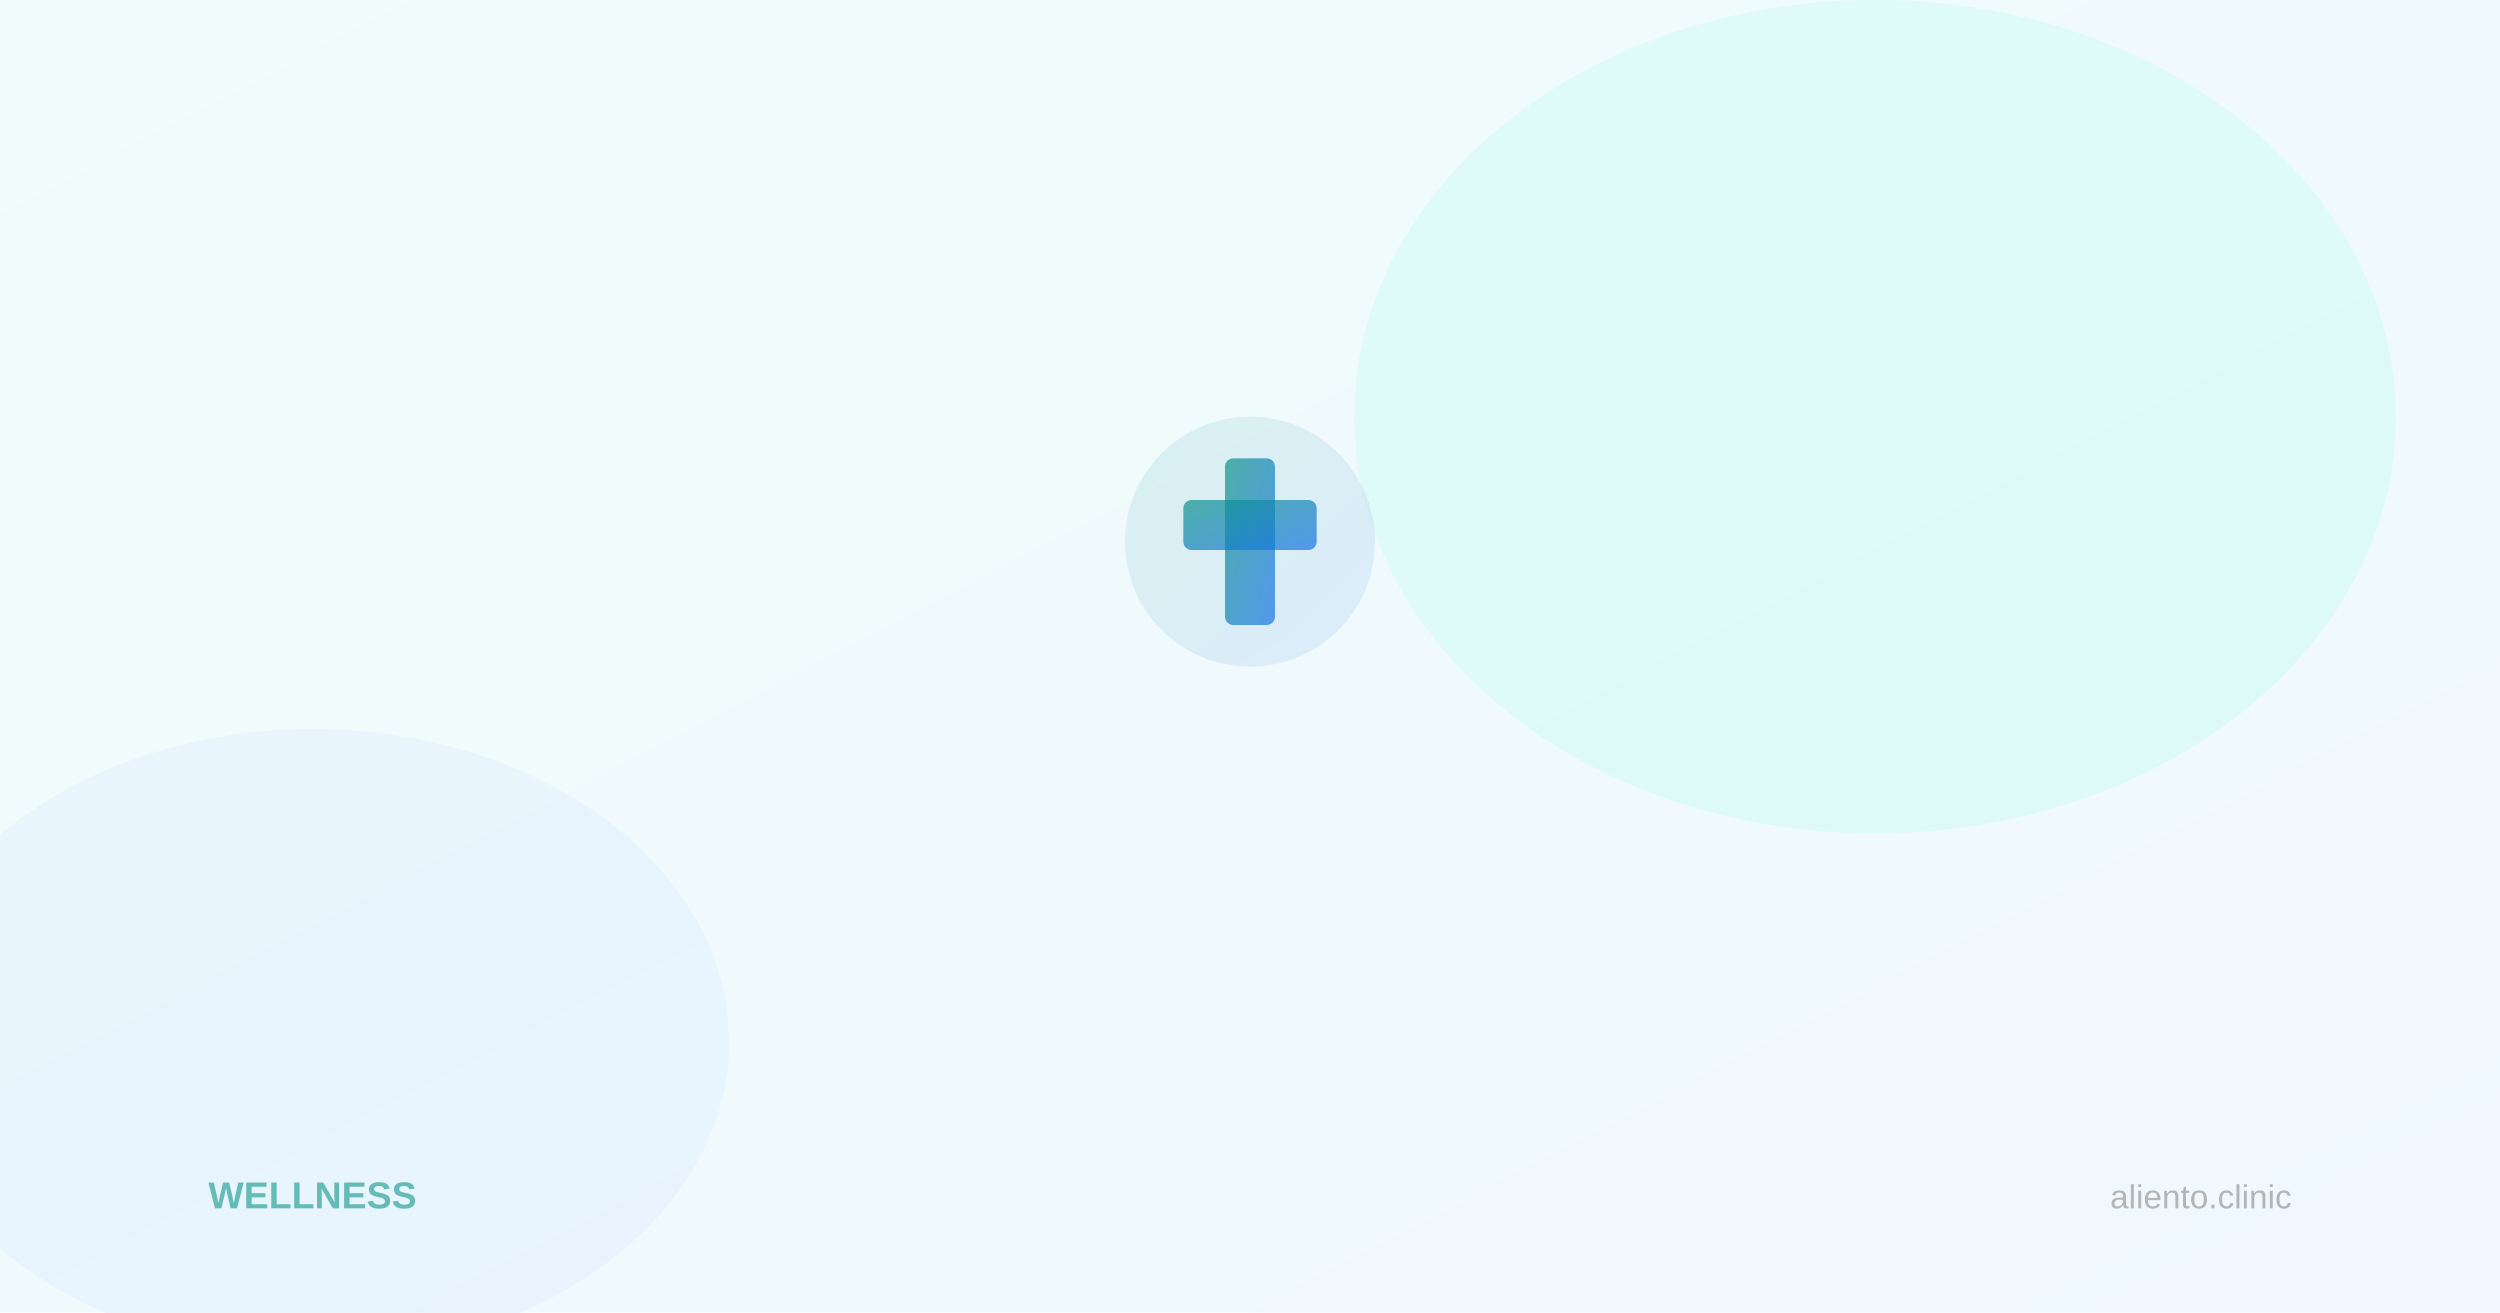
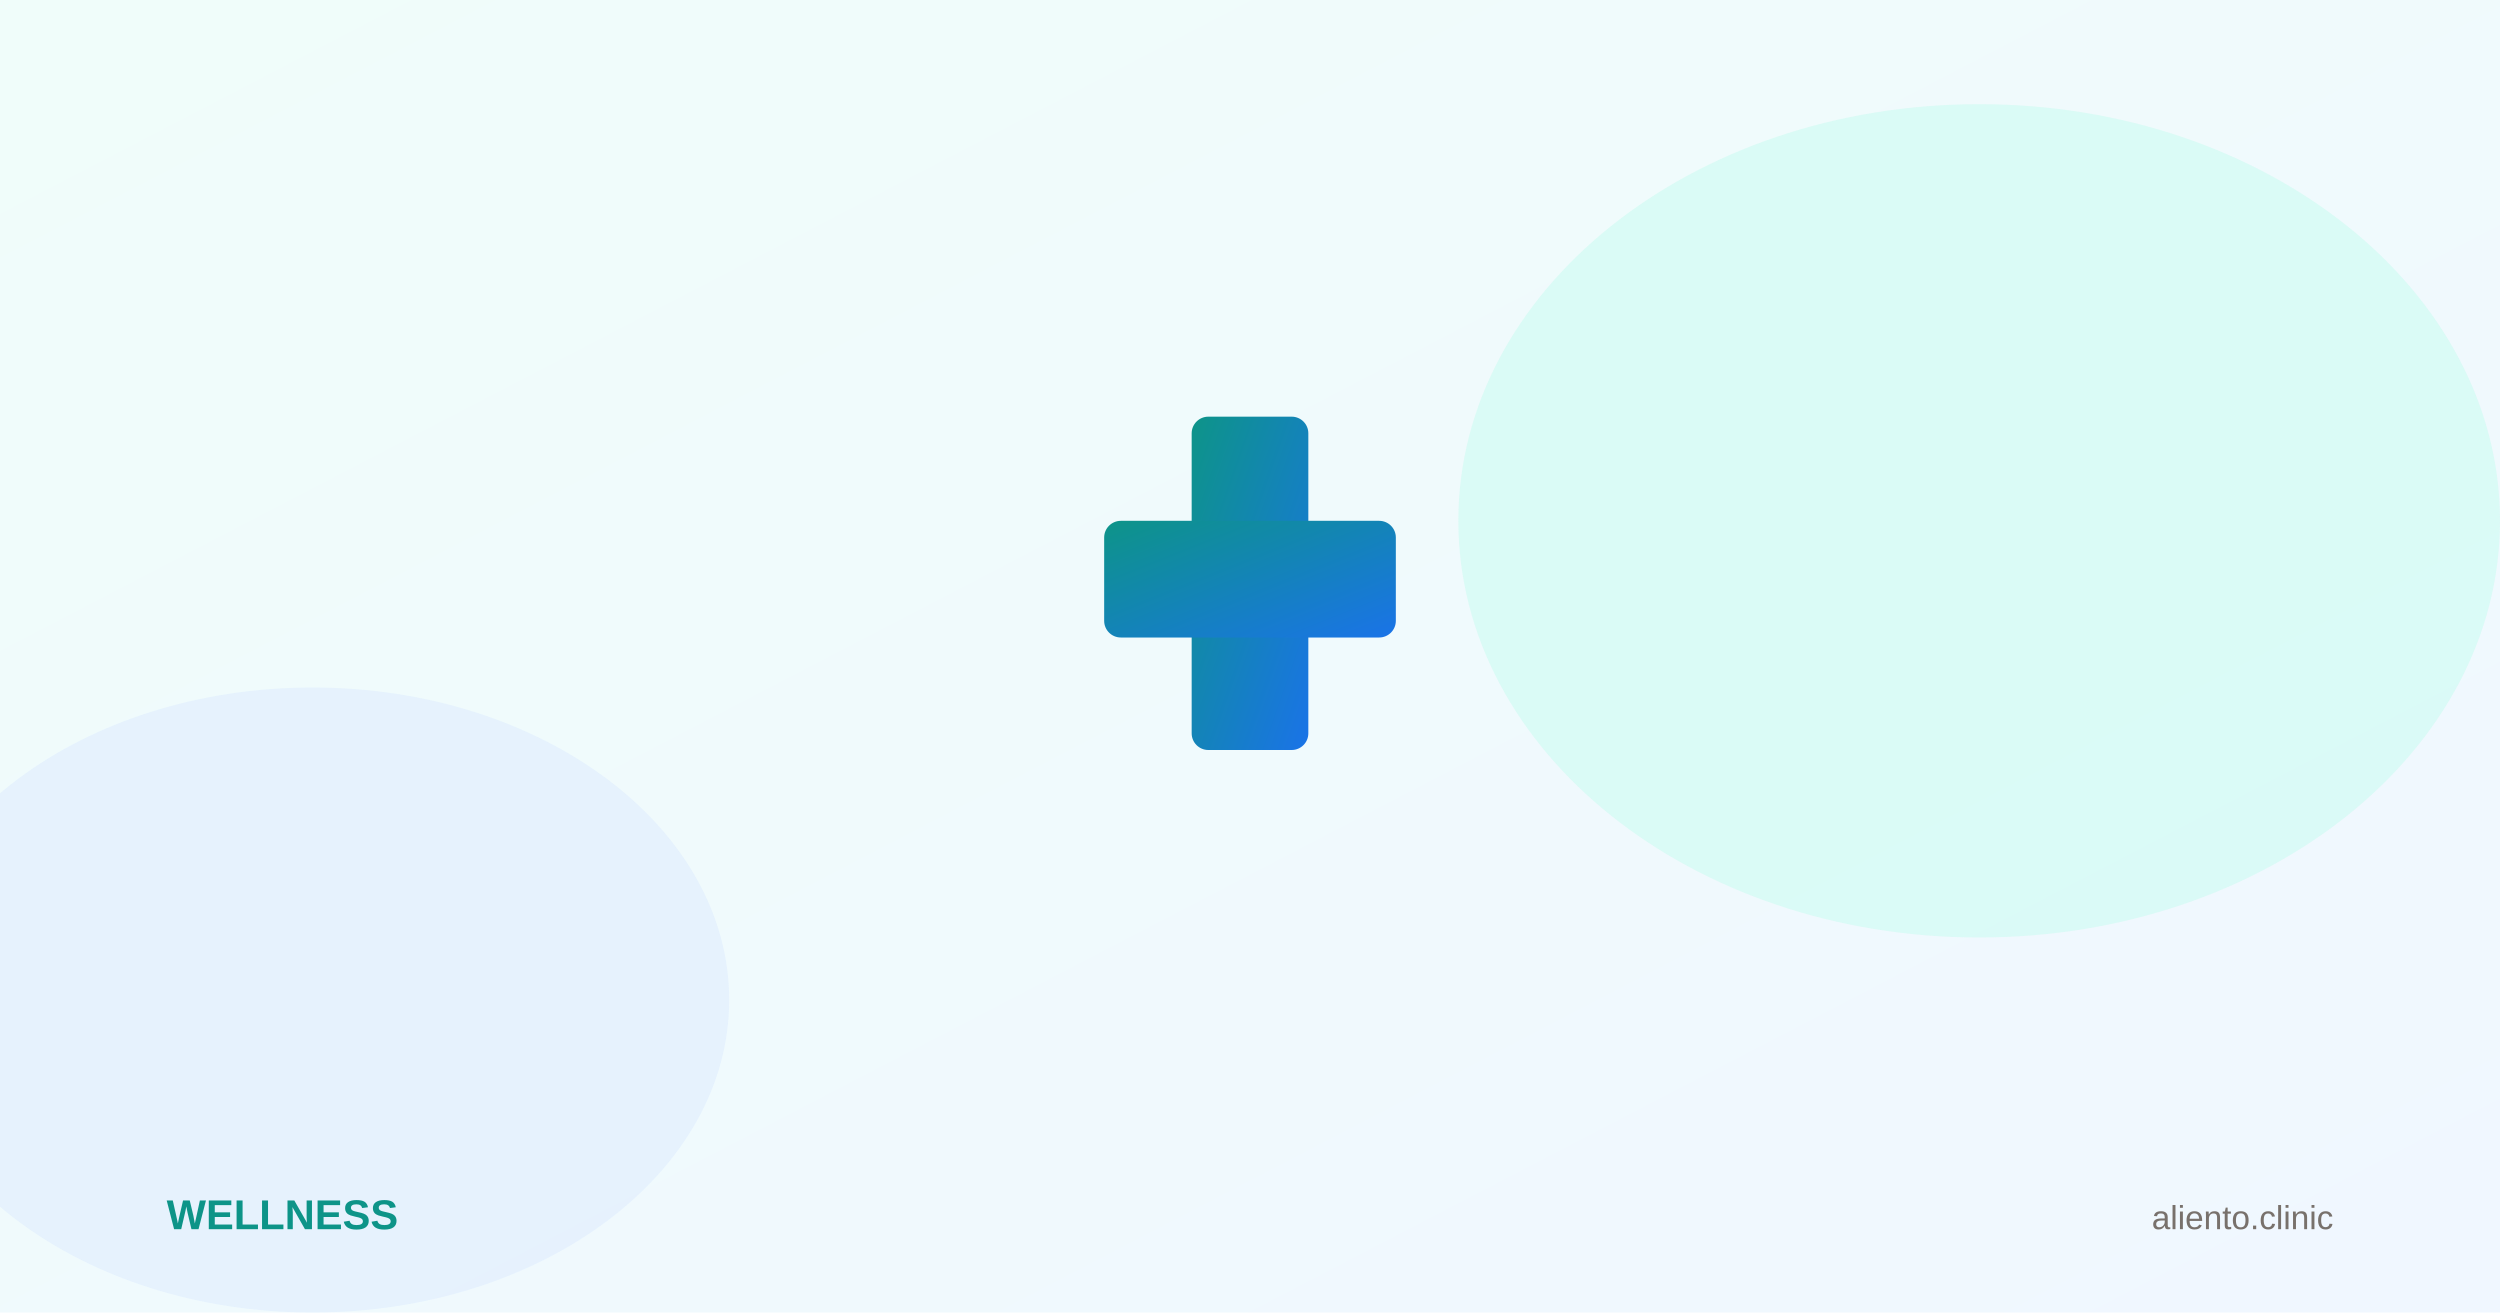
<svg xmlns="http://www.w3.org/2000/svg" width="1200" height="630" viewBox="0 0 1200 630" fill="none">
  <defs>
    <linearGradient id="bg" x1="0%" y1="0%" x2="100%" y2="100%">
      <stop offset="0%" style="stop-color:#f0fdfa" />
      <stop offset="100%" style="stop-color:#f0f7ff" />
    </linearGradient>
    <linearGradient id="accent" x1="0%" y1="0%" x2="100%" y2="100%">
      <stop offset="0%" style="stop-color:#0d9488" />
      <stop offset="100%" style="stop-color:#1a73e8" />
    </linearGradient>
  </defs>
  <rect width="1200" height="630" fill="url(#bg)" />
-   <ellipse cx="900" cy="200" rx="250" ry="200" fill="#ccfbf1" opacity="0.5" />
-   <ellipse cx="150" cy="500" rx="200" ry="150" fill="#dbeafe" opacity="0.4" />
-   <rect width="1200" height="630" fill="url(#dots)" opacity="0.3" />
-   <circle cx="600" cy="260" r="60" fill="url(#accent)" opacity="0.1" />
-   <rect x="588" y="220" width="24" height="80" rx="4" fill="url(#accent)" opacity="0.7" />
-   <rect x="568" y="240" width="64" height="24" rx="4" fill="url(#accent)" opacity="0.7" />
-   <text x="100" y="580" font-family="Arial,sans-serif" font-size="18" fill="#0d9488" font-weight="600" opacity="0.6">WELLNESS</text>
-   <text x="1100" y="580" font-family="Arial,sans-serif" font-size="16" fill="#78716c" text-anchor="end" opacity="0.5">aliento.clinic</text>
+   <ellipse cx="950" cy="250" rx="250" ry="200" fill="#ccfbf1" opacity="0.6" />
+   <ellipse cx="150" cy="480" rx="200" ry="150" fill="#dbeafe" opacity="0.5" />
+   <rect x="572" y="200" width="56" height="160" rx="8" fill="url(#accent)" />
+   <rect x="530" y="250" width="140" height="56" rx="8" fill="url(#accent)" />
+   <text x="80" y="590" font-family="Arial,sans-serif" font-size="20" fill="#0d9488" font-weight="700">WELLNESS</text>
+   <text x="1120" y="590" font-family="Arial,sans-serif" font-size="16" fill="#78716c" text-anchor="end">aliento.clinic</text>
</svg>
